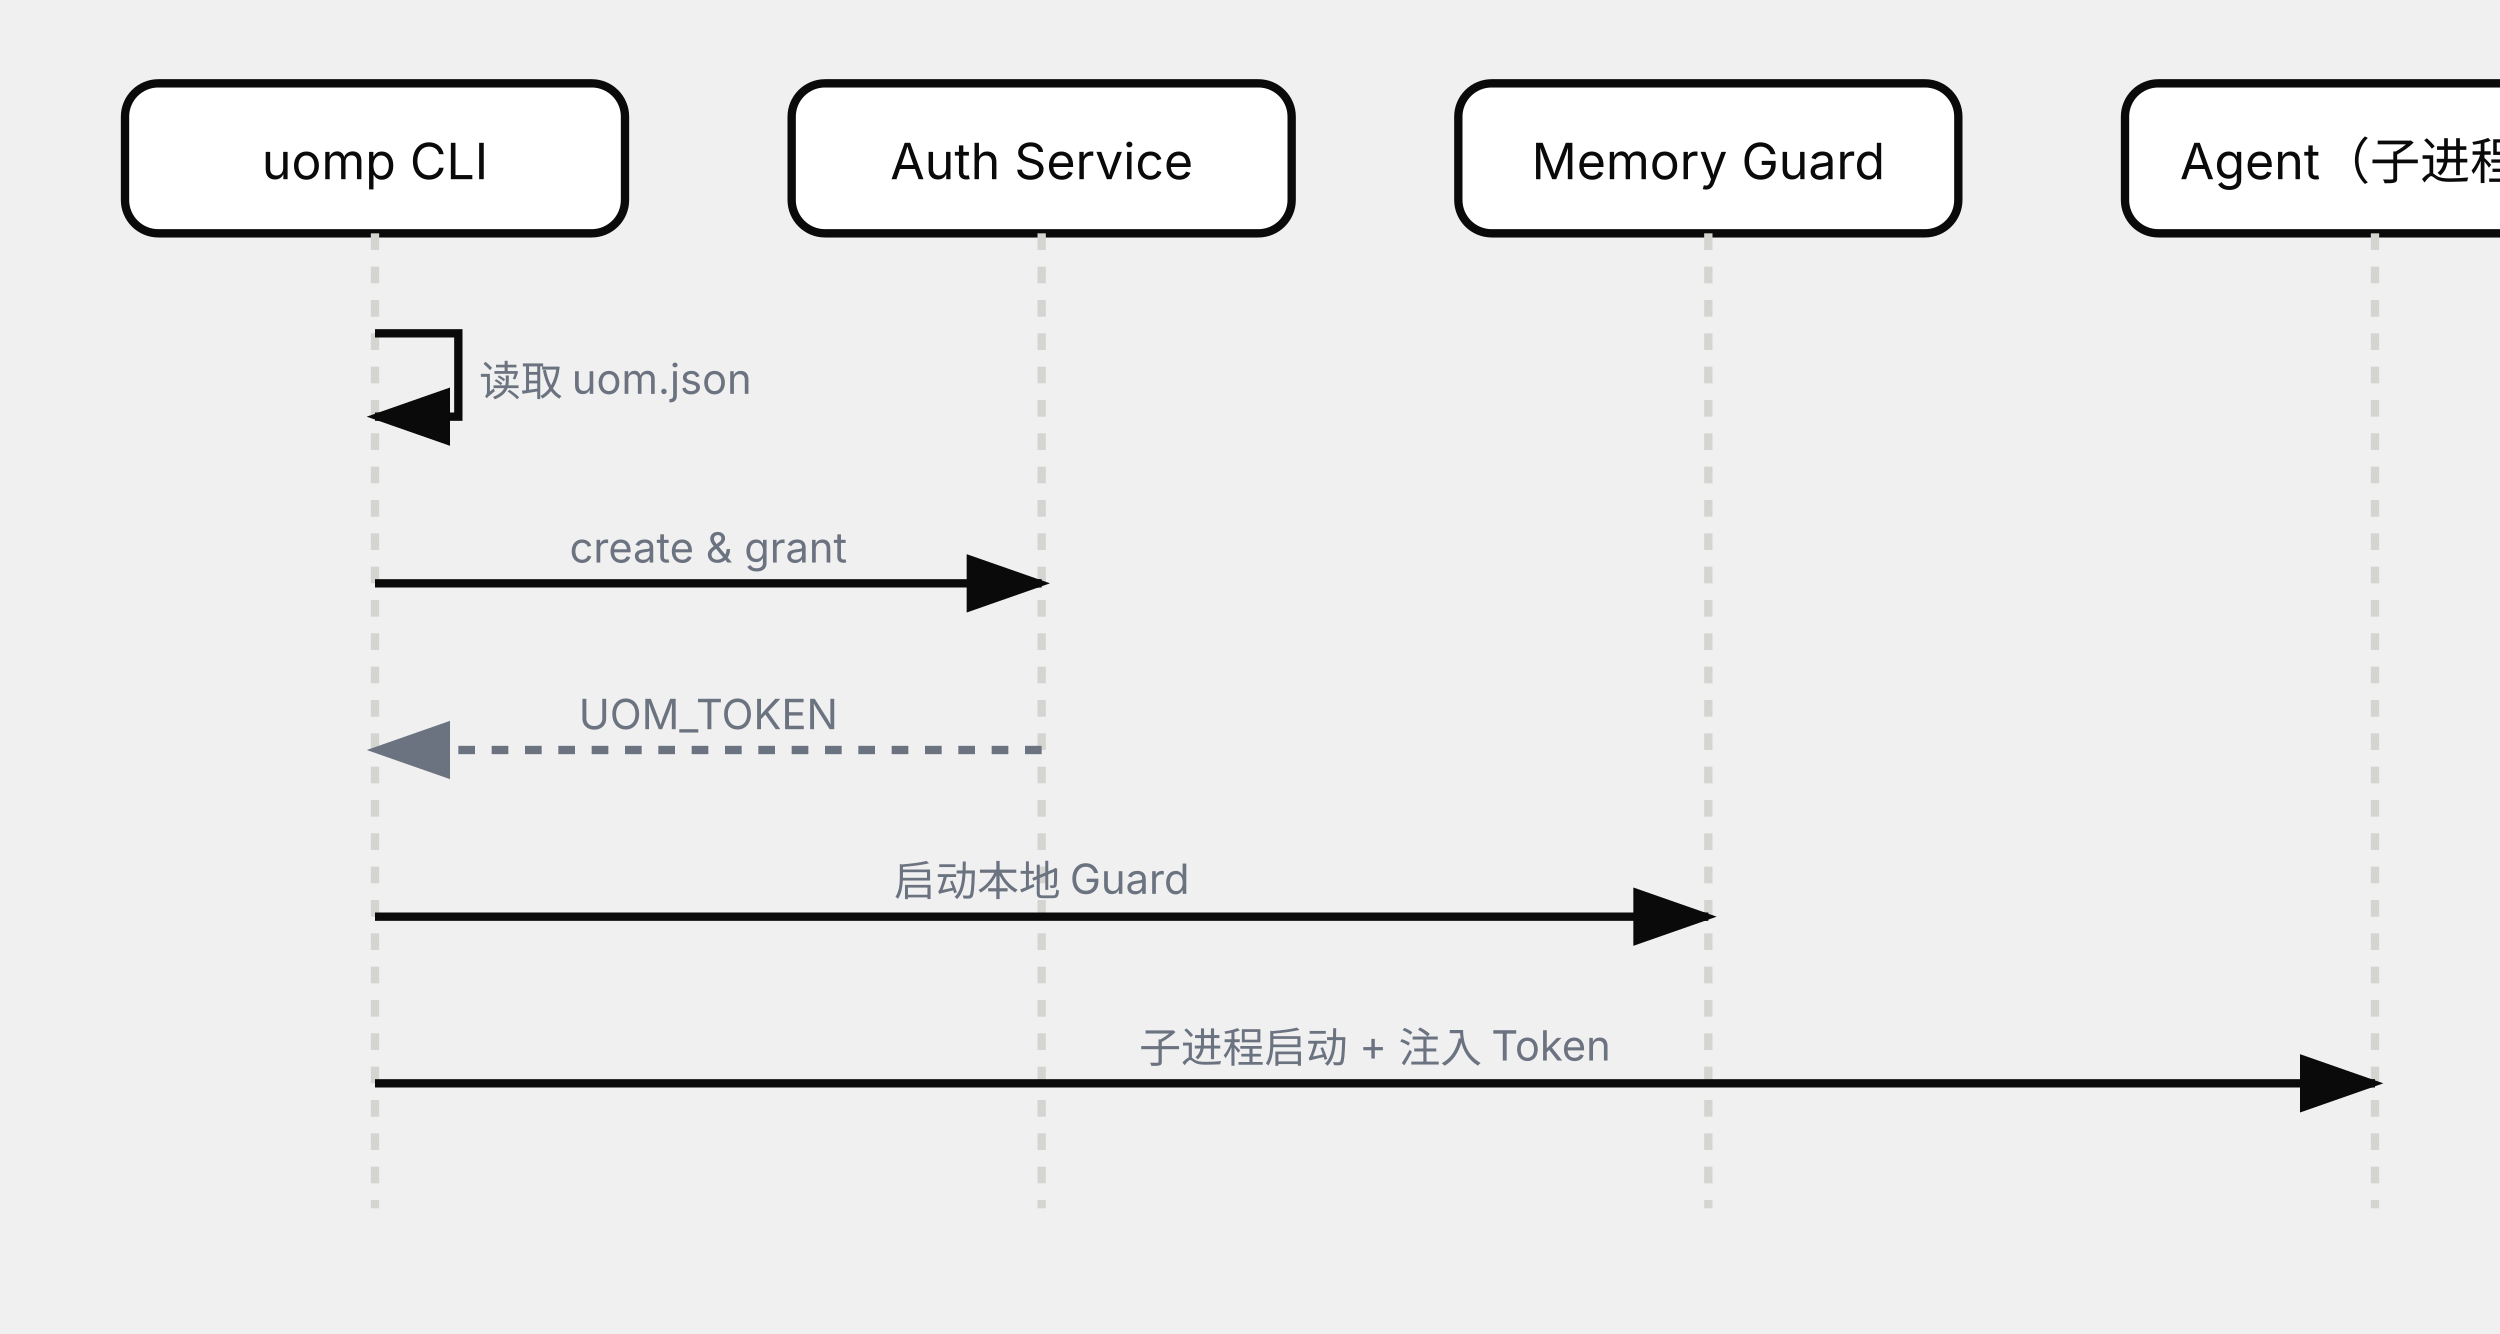
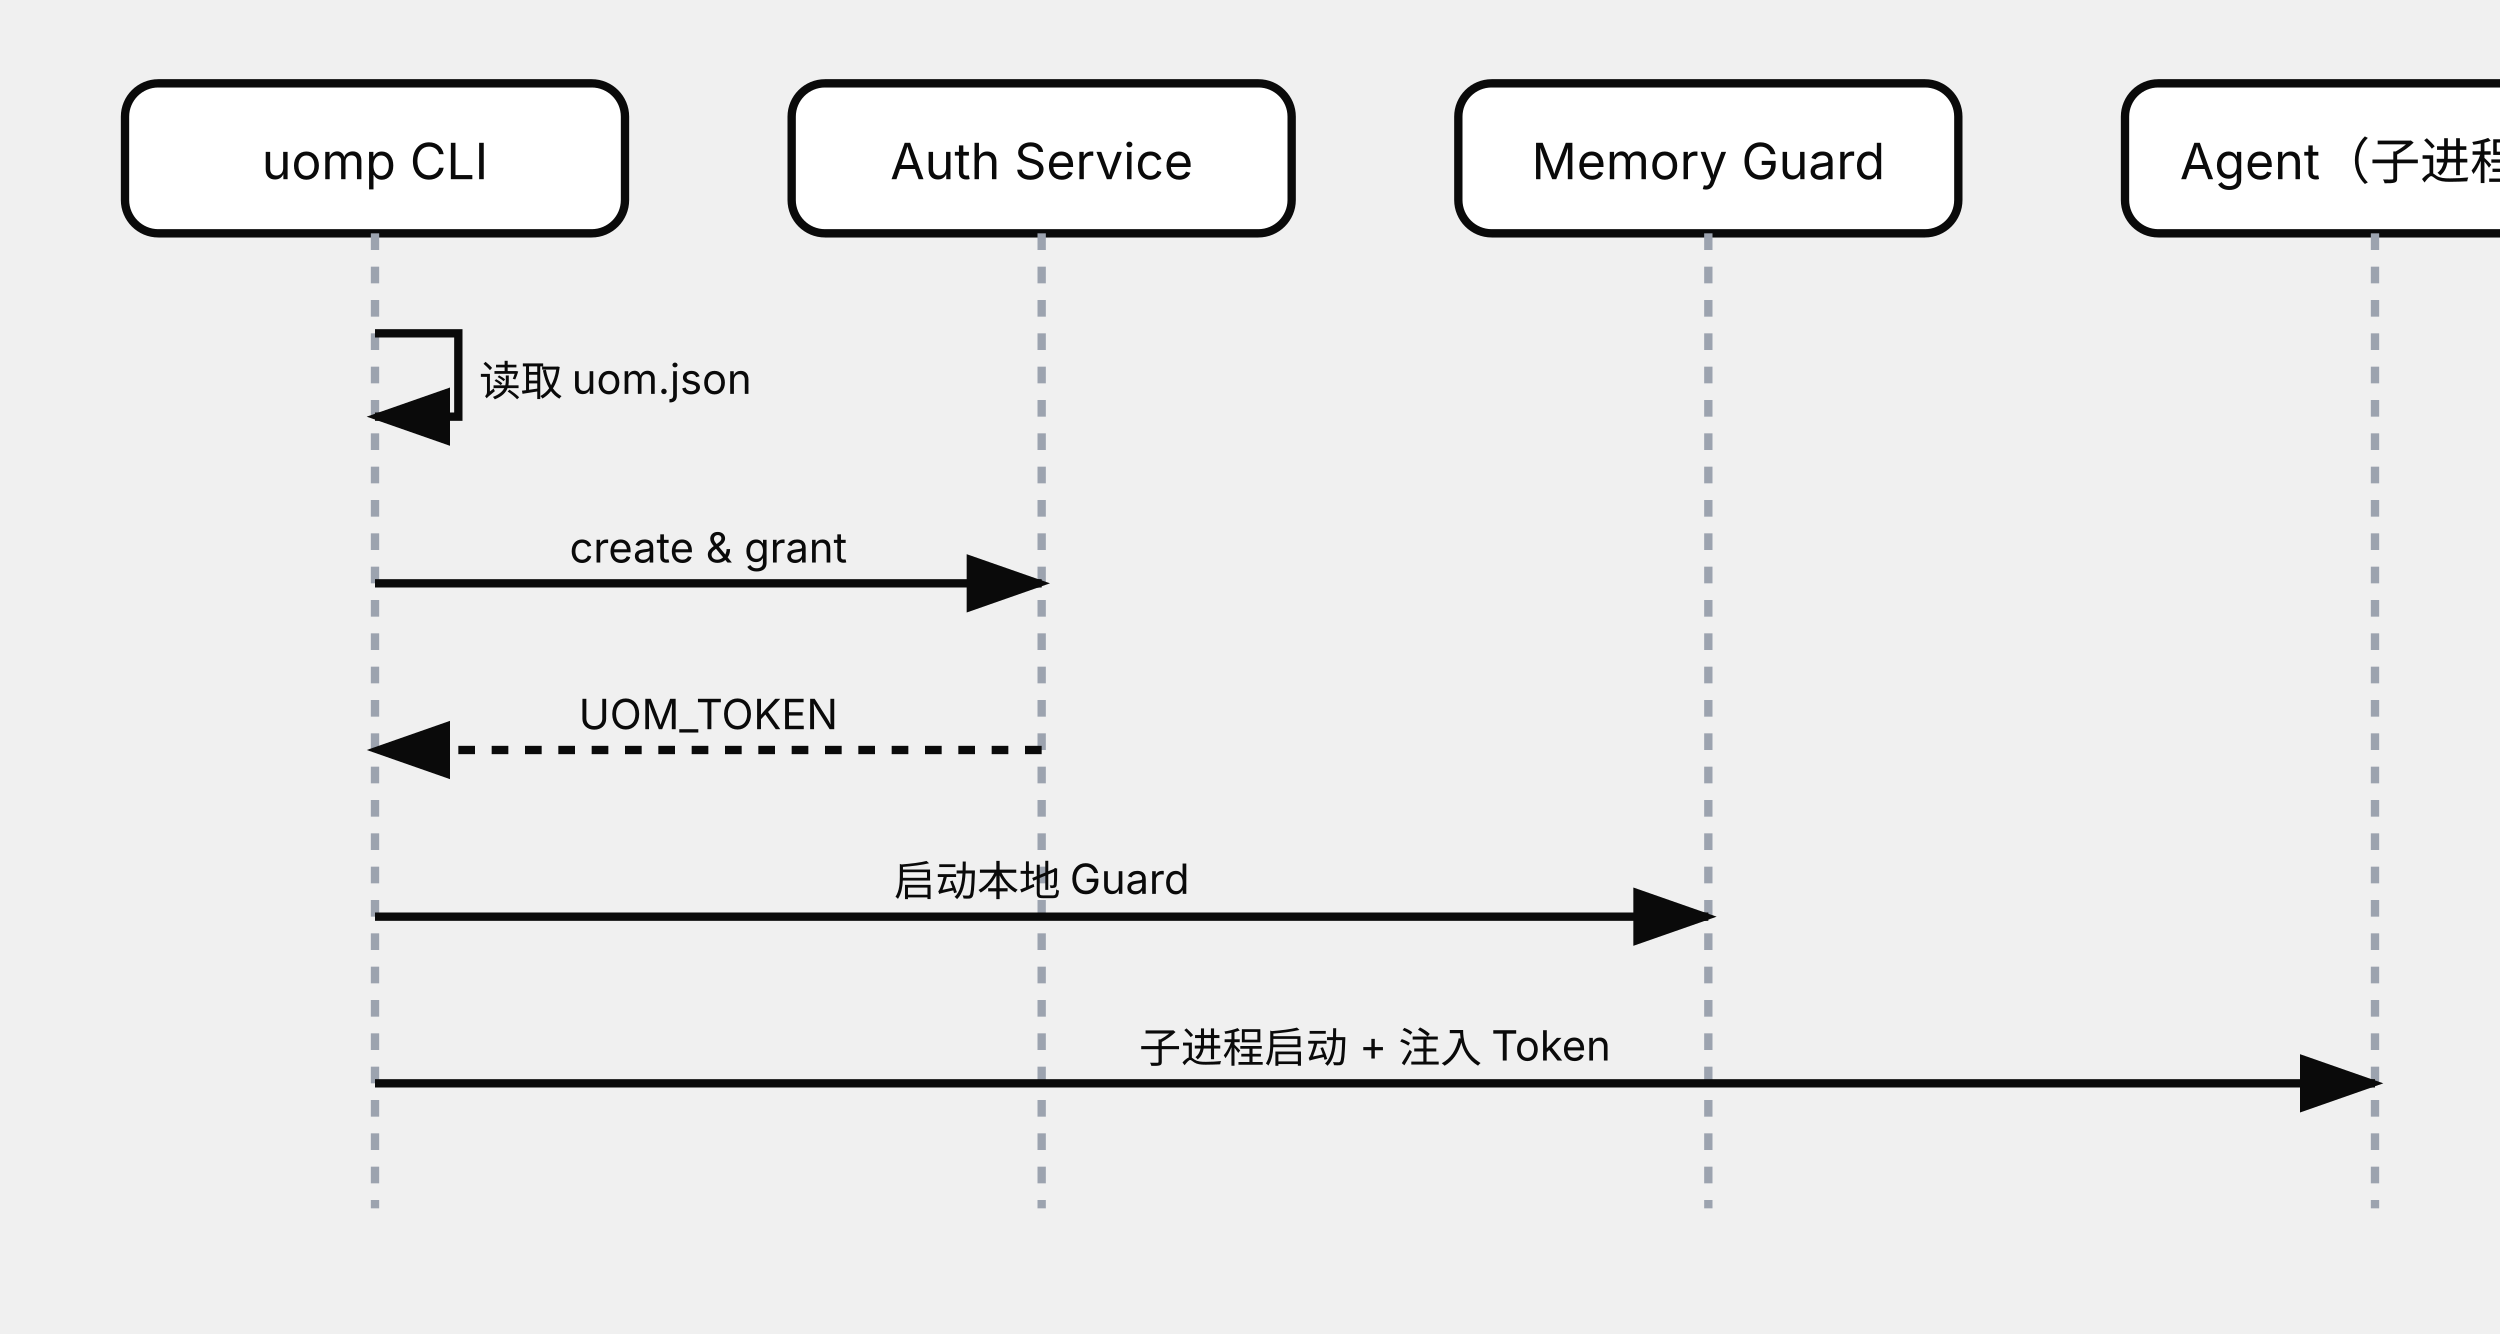
<svg xmlns="http://www.w3.org/2000/svg" viewBox="0 0 600 320" role="img" aria-label="UOMP 本地开发 shortcut 序列图">
  <defs>
    <marker id="shortcut-arrow-zh" markerWidth="10" markerHeight="7" refX="9" refY="3.5" orient="auto">
      <polygon points="0 0,10 3.5,0 7" fill="#0A0A0A" />
    </marker>
    <marker id="shortcut-return-zh" markerWidth="10" markerHeight="7" refX="9" refY="3.5" orient="auto">
-       <polygon points="0 0,10 3.5,0 7" fill="#6B7280" />
+       <polygon points="0 0,10 3.5,0 7" fill="#0A0A0A" />
    </marker>
  </defs>
  <rect x="30" y="20" width="120" height="36" rx="8" fill="#FFFFFF" stroke="#0A0A0A" stroke-width="2" />
  <text x="90" y="43" text-anchor="middle" fill="#0A0A0A" font-size="12" font-family="Inter, system-ui, sans-serif">uomp CLI</text>
-   <line x1="90" y1="56" x2="90" y2="290" stroke="#D4D4D0" stroke-width="2" stroke-dasharray="4 4" />
+   <line x1="90" y1="56" x2="90" y2="290" stroke="#9CA3AF" stroke-width="2" stroke-dasharray="4 4" />
  <rect x="190" y="20" width="120" height="36" rx="8" fill="#FFFFFF" stroke="#0A0A0A" stroke-width="2" />
  <text x="250" y="43" text-anchor="middle" fill="#0A0A0A" font-size="12" font-family="Inter, system-ui, sans-serif">Auth Service</text>
-   <line x1="250" y1="56" x2="250" y2="290" stroke="#D4D4D0" stroke-width="2" stroke-dasharray="4 4" />
+   <line x1="250" y1="56" x2="250" y2="290" stroke="#9CA3AF" stroke-width="2" stroke-dasharray="4 4" />
  <rect x="350" y="20" width="120" height="36" rx="8" fill="#FFFFFF" stroke="#0A0A0A" stroke-width="2" />
  <text x="410" y="43" text-anchor="middle" fill="#0A0A0A" font-size="12" font-family="Inter, system-ui, sans-serif">Memory Guard</text>
-   <line x1="410" y1="56" x2="410" y2="290" stroke="#D4D4D0" stroke-width="2" stroke-dasharray="4 4" />
+   <line x1="410" y1="56" x2="410" y2="290" stroke="#9CA3AF" stroke-width="2" stroke-dasharray="4 4" />
  <rect x="510" y="20" width="120" height="36" rx="8" fill="#FFFFFF" stroke="#0A0A0A" stroke-width="2" />
  <text x="570" y="43" text-anchor="middle" fill="#0A0A0A" font-size="12" font-family="Inter, system-ui, sans-serif">Agent（子进程）</text>
-   <line x1="570" y1="56" x2="570" y2="290" stroke="#D4D4D0" stroke-width="2" stroke-dasharray="4 4" />
+   <line x1="570" y1="56" x2="570" y2="290" stroke="#9CA3AF" stroke-width="2" stroke-dasharray="4 4" />
  <path d="M90 80 L110 80 L110 100 L90 100" fill="none" stroke="#0A0A0A" stroke-width="2" marker-end="url(#shortcut-arrow-zh)" />
-   <text x="115" y="95" text-anchor="start" fill="#6B7280" font-size="10" font-family="Inter, system-ui, sans-serif">读取 uom.json</text>
+   <text x="115" y="95" text-anchor="start" fill="#0A0A0A" font-size="10" font-family="Inter, system-ui, sans-serif">读取 uom.json</text>
  <line x1="90" y1="140" x2="250" y2="140" stroke="#0A0A0A" stroke-width="2" marker-end="url(#shortcut-arrow-zh)" />
-   <text x="170" y="135" text-anchor="middle" fill="#6B7280" font-size="10" font-family="Inter, system-ui, sans-serif">create &amp; grant</text>
-   <line x1="250" y1="180" x2="90" y2="180" stroke="#6B7280" stroke-width="2" stroke-dasharray="4 4" marker-end="url(#shortcut-return-zh)" />
-   <text x="170" y="175" text-anchor="middle" fill="#6B7280" font-size="10" font-family="Inter, system-ui, sans-serif">UOM_TOKEN</text>
+   <text x="170" y="135" text-anchor="middle" fill="#0A0A0A" font-size="10" font-family="Inter, system-ui, sans-serif">create &amp; grant</text>
+   <line x1="250" y1="180" x2="90" y2="180" stroke="#0A0A0A" stroke-width="2" stroke-dasharray="4 4" marker-end="url(#shortcut-return-zh)" />
+   <text x="170" y="175" text-anchor="middle" fill="#0A0A0A" font-size="10" font-family="Inter, system-ui, sans-serif">UOM_TOKEN</text>
  <line x1="90" y1="220" x2="410" y2="220" stroke="#0A0A0A" stroke-width="2" marker-end="url(#shortcut-arrow-zh)" />
-   <text x="250" y="215" text-anchor="middle" fill="#6B7280" font-size="10" font-family="Inter, system-ui, sans-serif">启动本地 Guard</text>
+   <text x="250" y="215" text-anchor="middle" fill="#0A0A0A" font-size="10" font-family="Inter, system-ui, sans-serif">启动本地 Guard</text>
  <line x1="90" y1="260" x2="570" y2="260" stroke="#0A0A0A" stroke-width="2" marker-end="url(#shortcut-arrow-zh)" />
-   <text x="330" y="255" text-anchor="middle" fill="#6B7280" font-size="10" font-family="Inter, system-ui, sans-serif">子进程启动 + 注入 Token</text>
+   <text x="330" y="255" text-anchor="middle" fill="#0A0A0A" font-size="10" font-family="Inter, system-ui, sans-serif">子进程启动 + 注入 Token</text>
</svg>
